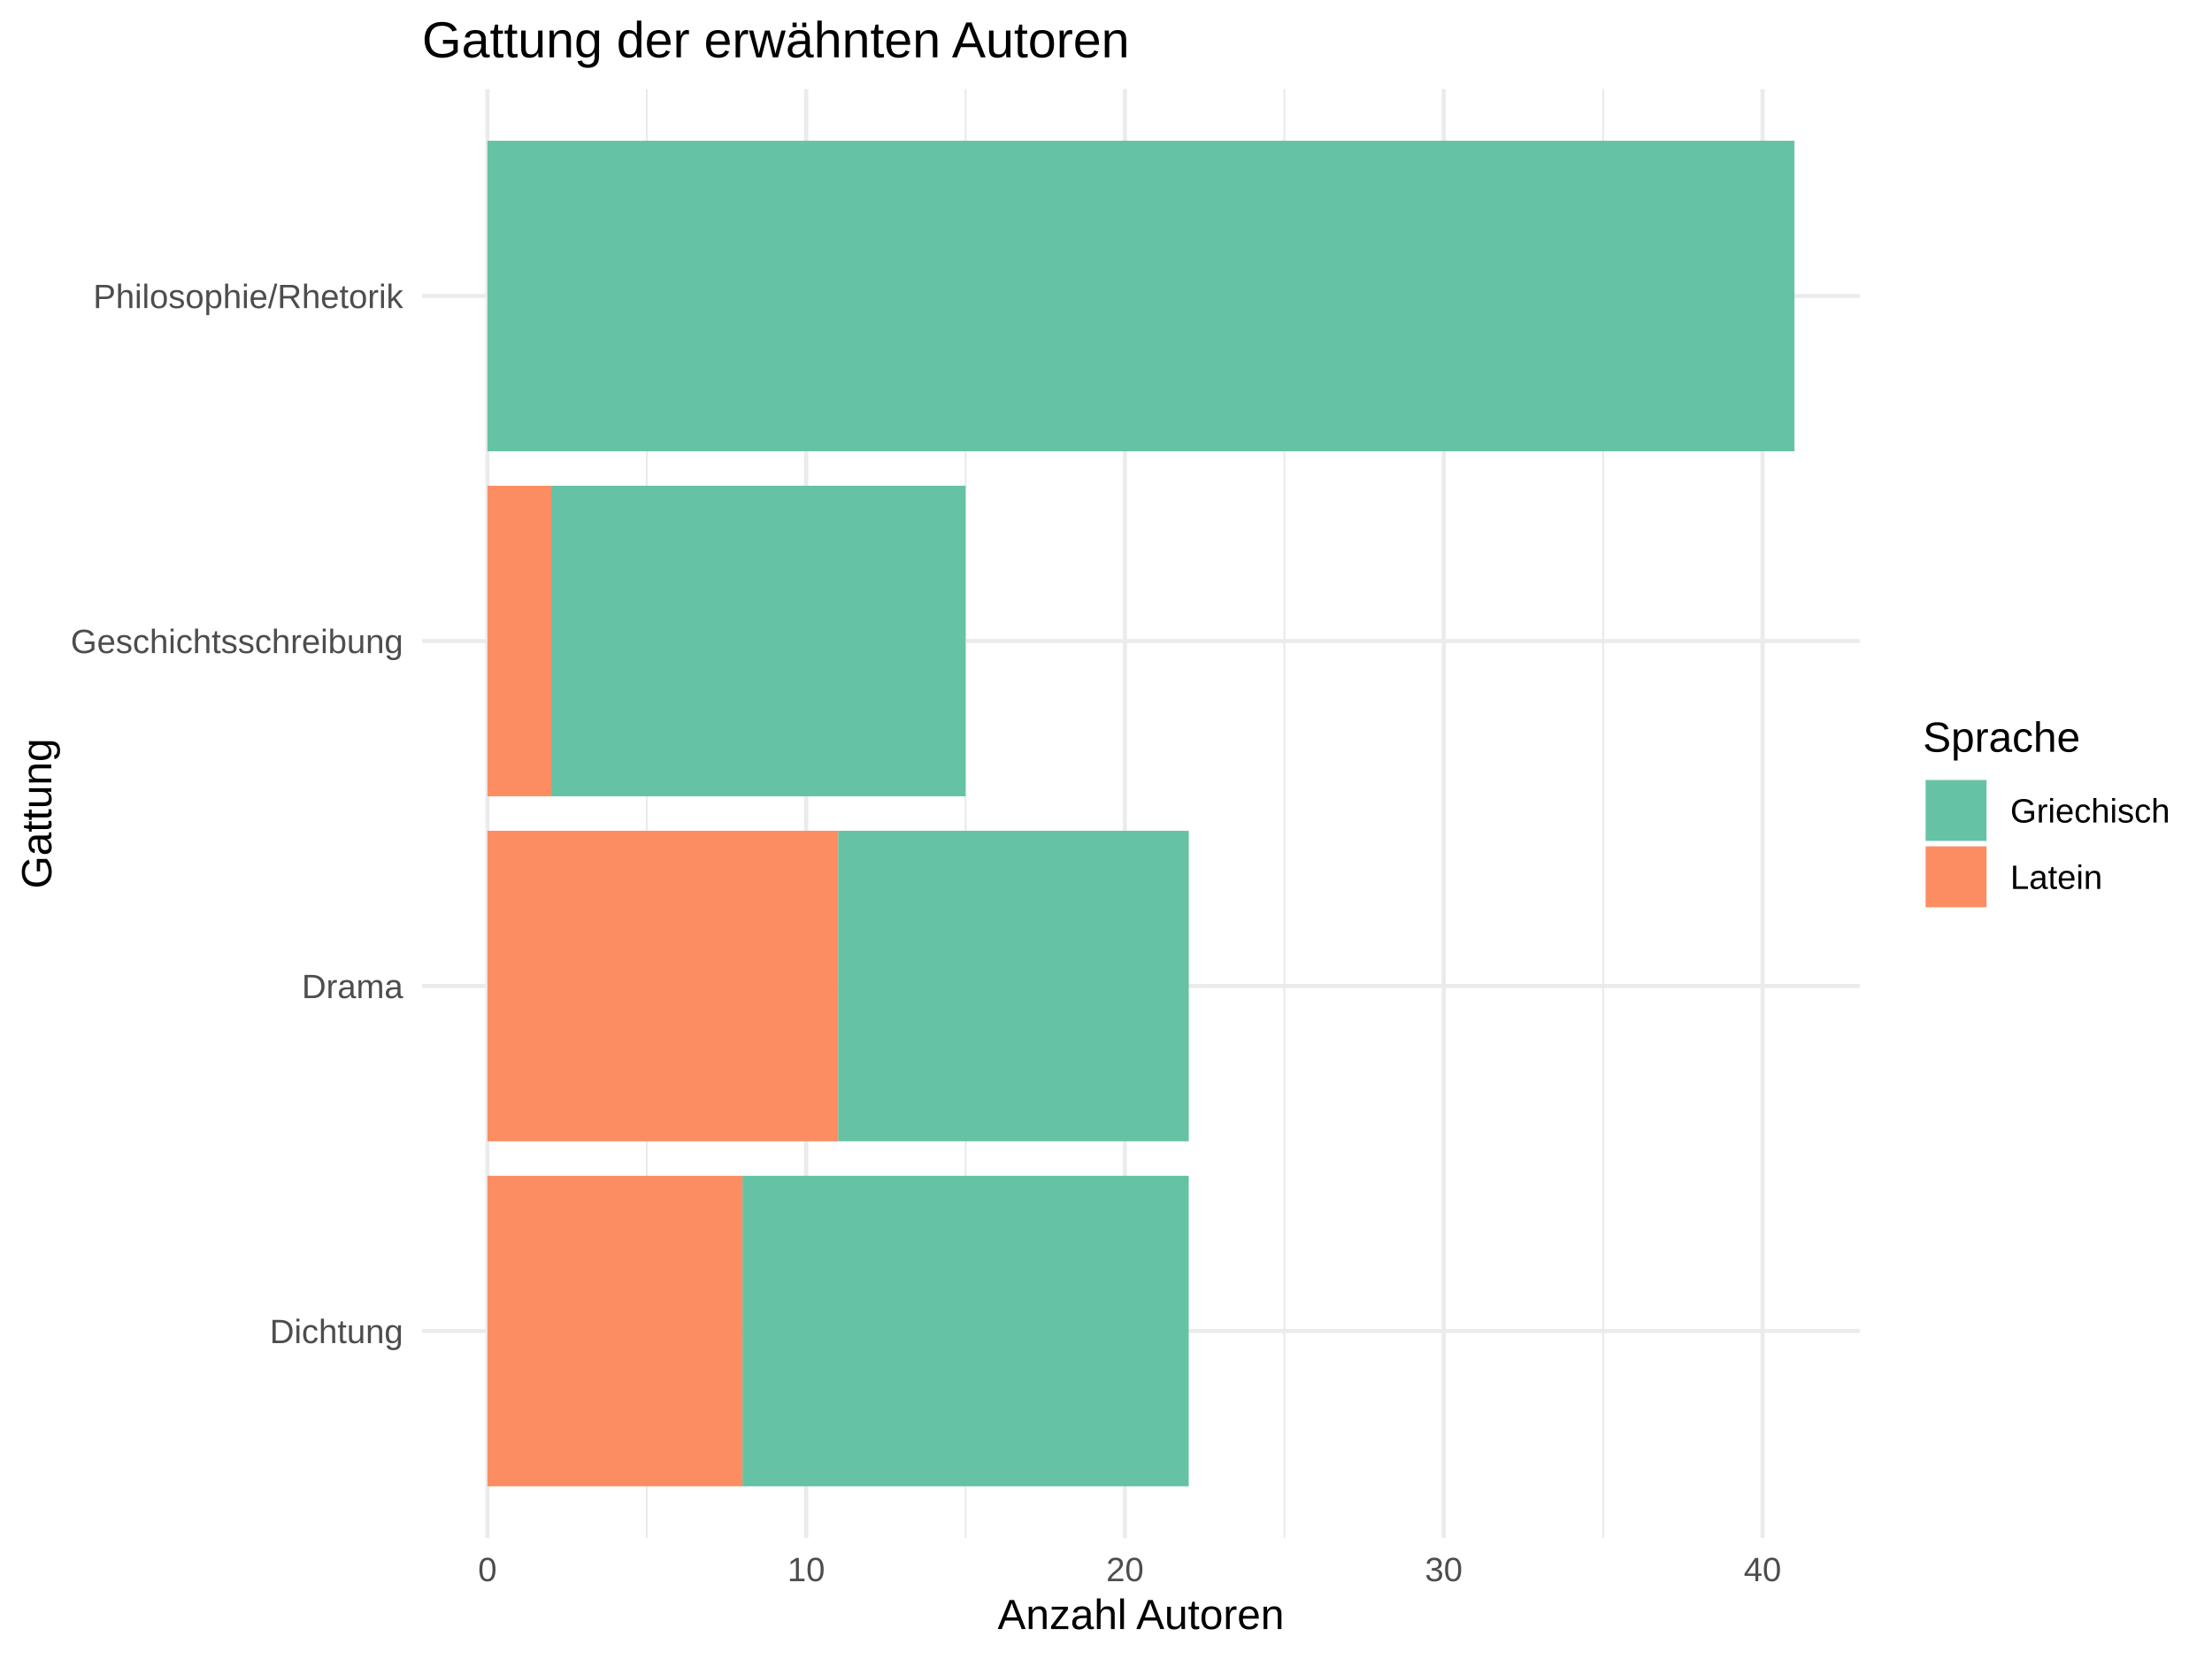
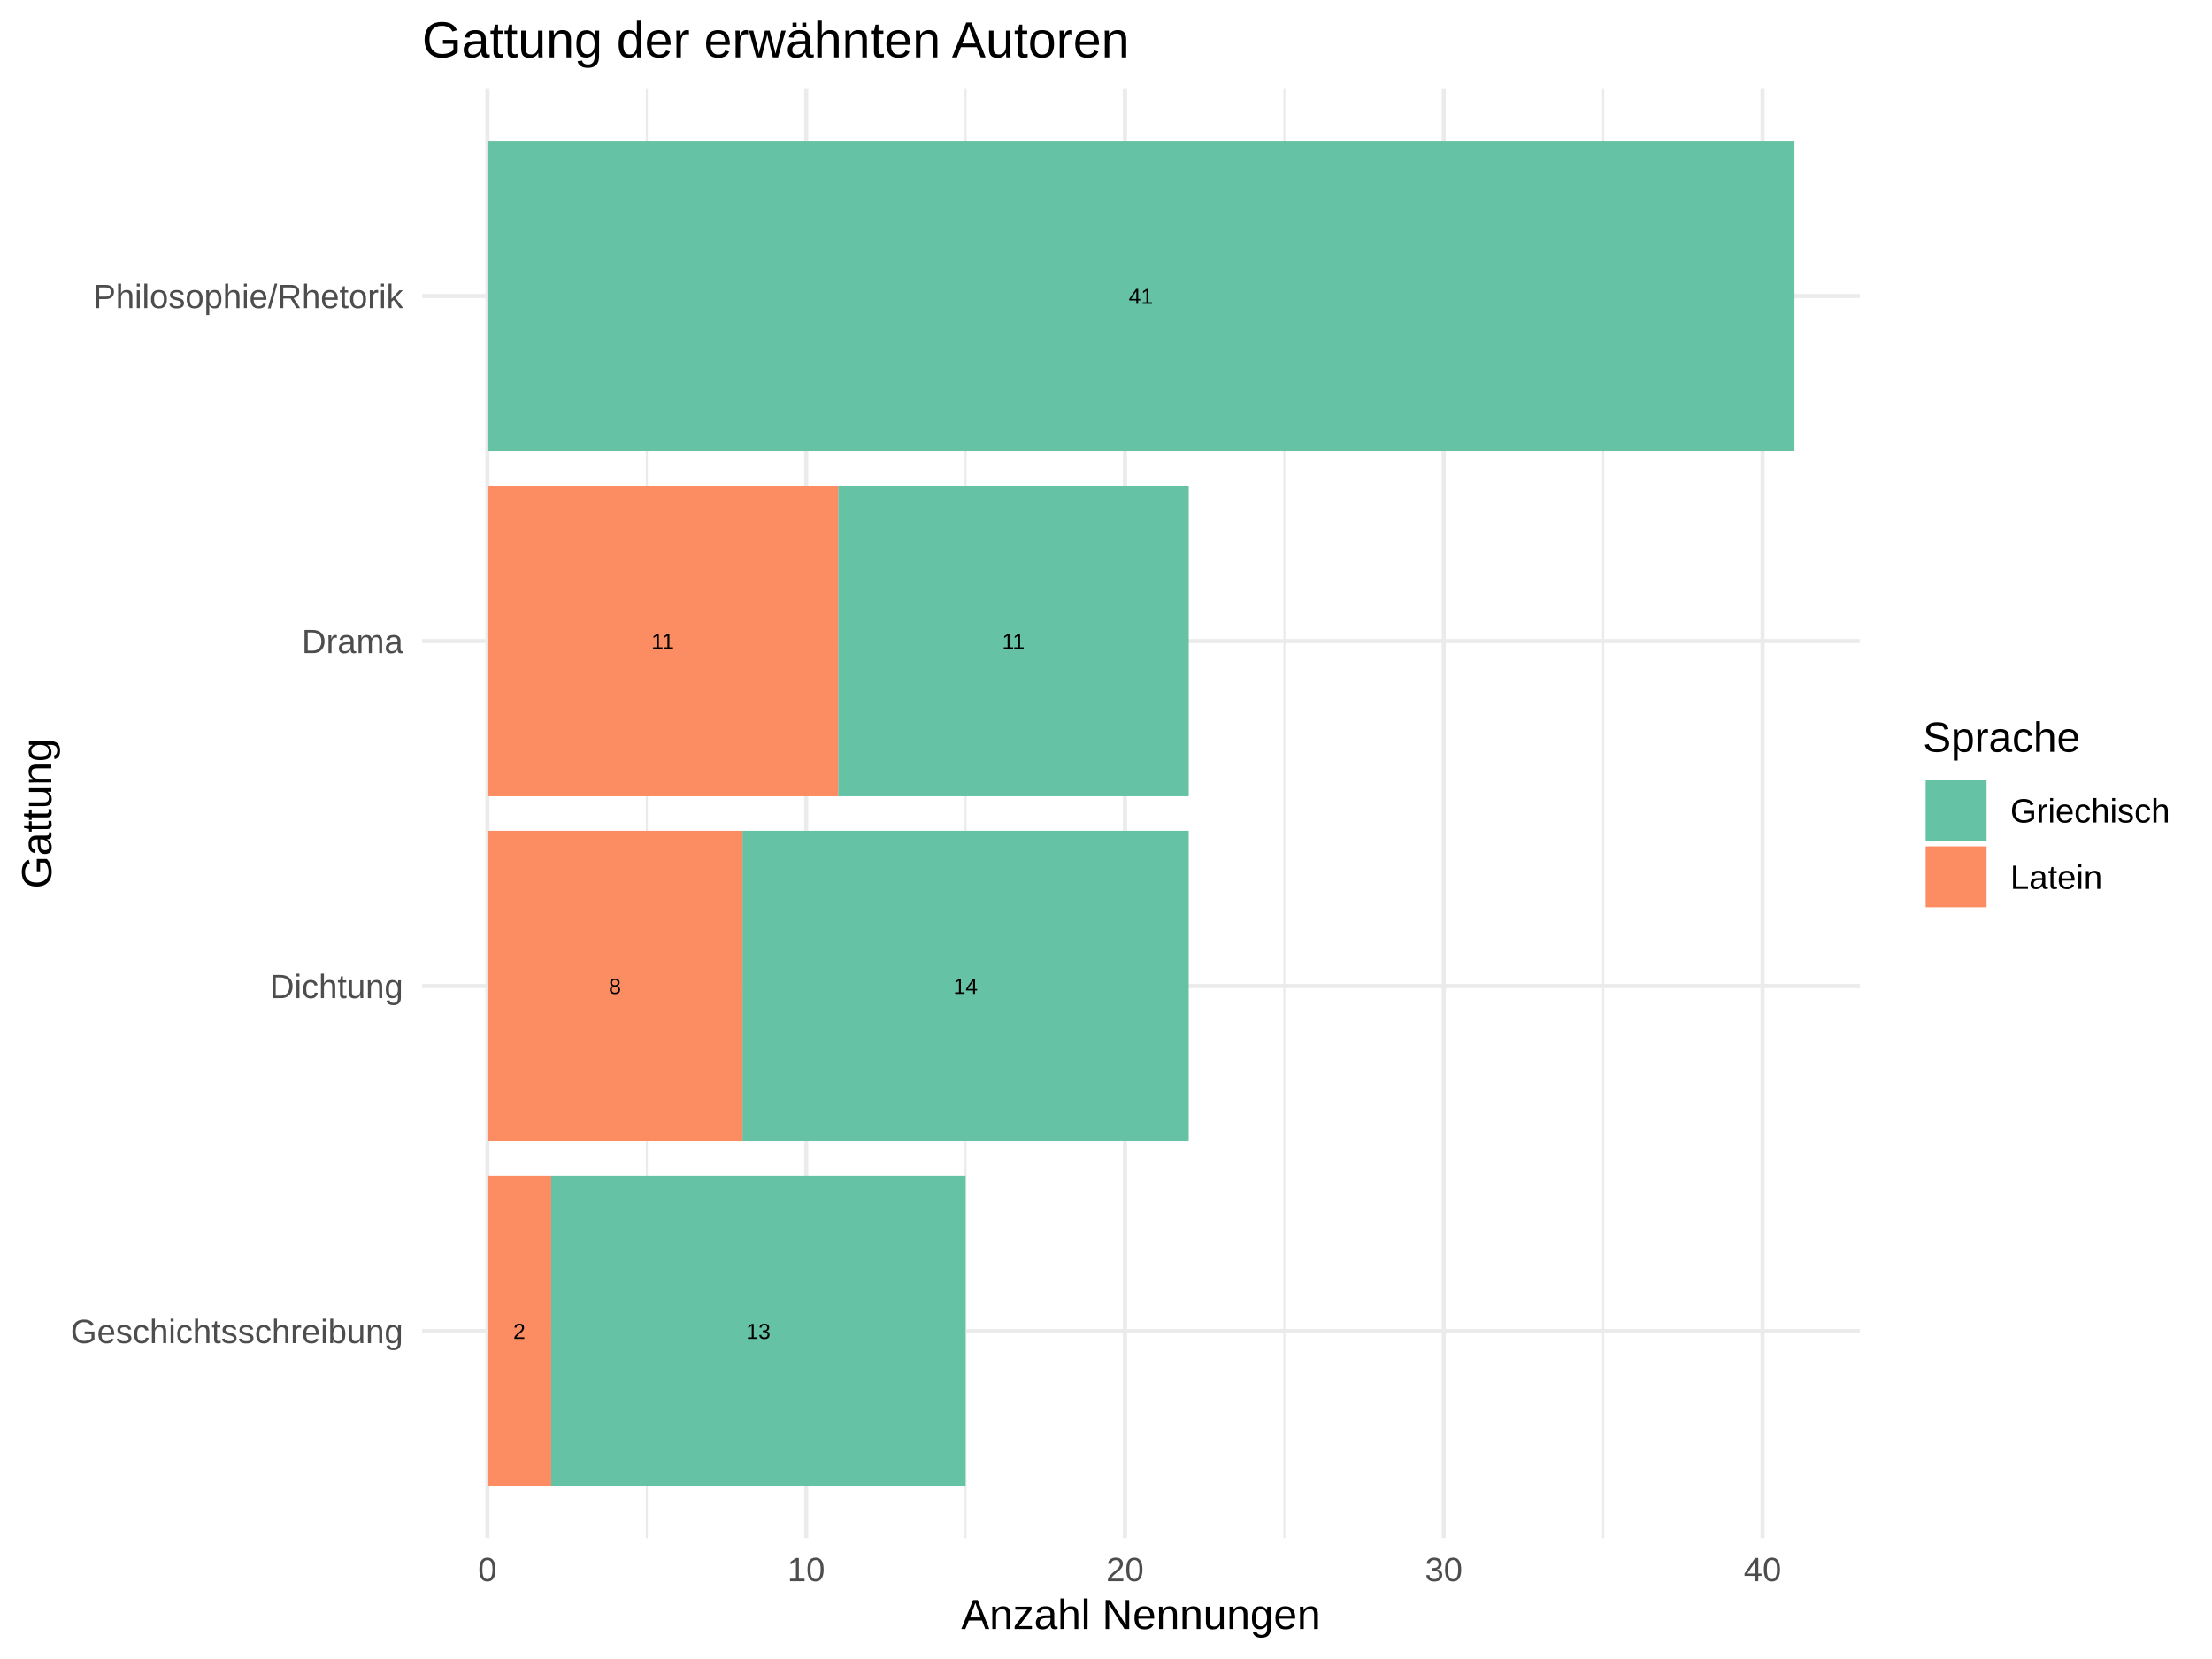
<svg xmlns="http://www.w3.org/2000/svg" width="576.00pt" height="432.00pt" viewBox="0 0 576.00 432.00">
  <g class="svglite">
    <defs>
      <style type="text/css">
    .svglite line, .svglite polyline, .svglite polygon, .svglite path, .svglite rect, .svglite circle {
      fill: none;
      stroke: #000000;
      stroke-linecap: round;
      stroke-linejoin: round;
      stroke-miterlimit: 10.00;
    }
    .svglite text {
      white-space: pre;
    }
    .svglite g.glyphgroup path {
      fill: inherit;
      stroke: none;
    }
  </style>
    </defs>
    <rect width="100%" height="100%" style="stroke: none; fill: #FFFFFF;" />
    <defs>
      <clipPath id="cpMC4wMHw1NzYuMDB8MC4wMHw0MzIuMDA=">
        <rect x="0.00" y="0.00" width="576.00" height="432.00" />
      </clipPath>
    </defs>
    <g clip-path="url(#cpMC4wMHw1NzYuMDB8MC4wMHw0MzIuMDA=)">
      <rect x="0.00" y="0" width="576.00" height="432.00" style="stroke-width: 1.07; stroke: none; fill: #FFFFFF;" />
    </g>
    <defs>
      <clipPath id="cpMTA5LjkxfDQ4NC4yOHwyMy4xOHw0MDAuNTA=">
        <rect x="109.91" y="23.18" width="374.37" height="377.33" />
      </clipPath>
    </defs>
    <g clip-path="url(#cpMTA5LjkxfDQ4NC4yOHwyMy4xOHw0MDAuNTA=)">
      <polyline points="168.43,400.50 168.43,23.18 " style="stroke-width: 0.53; stroke: #EBEBEB; stroke-linecap: butt;" />
      <polyline points="251.44,400.50 251.44,23.18 " style="stroke-width: 0.53; stroke: #EBEBEB; stroke-linecap: butt;" />
      <polyline points="334.45,400.50 334.45,23.18 " style="stroke-width: 0.53; stroke: #EBEBEB; stroke-linecap: butt;" />
      <polyline points="417.46,400.50 417.46,23.18 " style="stroke-width: 0.53; stroke: #EBEBEB; stroke-linecap: butt;" />
      <polyline points="109.91,346.60 484.28,346.60 " style="stroke-width: 1.07; stroke: #EBEBEB; stroke-linecap: butt;" />
      <polyline points="109.91,256.76 484.28,256.76 " style="stroke-width: 1.07; stroke: #EBEBEB; stroke-linecap: butt;" />
      <polyline points="109.91,166.92 484.28,166.92 " style="stroke-width: 1.07; stroke: #EBEBEB; stroke-linecap: butt;" />
      <polyline points="109.91,77.08 484.28,77.08 " style="stroke-width: 1.07; stroke: #EBEBEB; stroke-linecap: butt;" />
      <polyline points="126.93,400.50 126.93,23.18 " style="stroke-width: 1.07; stroke: #EBEBEB; stroke-linecap: butt;" />
      <polyline points="209.93,400.50 209.93,23.18 " style="stroke-width: 1.07; stroke: #EBEBEB; stroke-linecap: butt;" />
      <polyline points="292.94,400.50 292.94,23.18 " style="stroke-width: 1.07; stroke: #EBEBEB; stroke-linecap: butt;" />
      <polyline points="375.95,400.50 375.95,23.18 " style="stroke-width: 1.07; stroke: #EBEBEB; stroke-linecap: butt;" />
      <polyline points="458.96,400.50 458.96,23.18 " style="stroke-width: 1.07; stroke: #EBEBEB; stroke-linecap: butt;" />
-       <rect x="193.33" y="306.17" width="116.21" height="80.86" style="stroke-width: 1.07; stroke: none; stroke-linecap: butt; stroke-linejoin: miter; fill: #66C2A5;" />
-       <rect x="126.93" y="306.17" width="66.41" height="80.86" style="stroke-width: 1.07; stroke: none; stroke-linecap: butt; stroke-linejoin: miter; fill: #FC8D62;" />
-       <rect x="218.24" y="216.33" width="91.31" height="80.86" style="stroke-width: 1.07; stroke: none; stroke-linecap: butt; stroke-linejoin: miter; fill: #66C2A5;" />
-       <rect x="126.93" y="216.33" width="91.31" height="80.86" style="stroke-width: 1.07; stroke: none; stroke-linecap: butt; stroke-linejoin: miter; fill: #FC8D62;" />
-       <rect x="143.53" y="126.49" width="107.91" height="80.86" style="stroke-width: 1.07; stroke: none; stroke-linecap: butt; stroke-linejoin: miter; fill: #66C2A5;" />
-       <rect x="126.93" y="126.49" width="16.60" height="80.86" style="stroke-width: 1.07; stroke: none; stroke-linecap: butt; stroke-linejoin: miter; fill: #FC8D62;" />
+       <rect x="193.33" y="216.33" width="116.21" height="80.86" style="stroke-width: 1.07; stroke: none; stroke-linecap: butt; stroke-linejoin: miter; fill: #66C2A5;" />
+       <rect x="126.93" y="216.33" width="66.41" height="80.86" style="stroke-width: 1.07; stroke: none; stroke-linecap: butt; stroke-linejoin: miter; fill: #FC8D62;" />
+       <rect x="218.24" y="126.49" width="91.31" height="80.86" style="stroke-width: 1.07; stroke: none; stroke-linecap: butt; stroke-linejoin: miter; fill: #66C2A5;" />
+       <rect x="126.93" y="126.49" width="91.31" height="80.86" style="stroke-width: 1.07; stroke: none; stroke-linecap: butt; stroke-linejoin: miter; fill: #FC8D62;" />
+       <rect x="143.53" y="306.17" width="107.91" height="80.86" style="stroke-width: 1.07; stroke: none; stroke-linecap: butt; stroke-linejoin: miter; fill: #66C2A5;" />
+       <rect x="126.93" y="306.17" width="16.60" height="80.86" style="stroke-width: 1.07; stroke: none; stroke-linecap: butt; stroke-linejoin: miter; fill: #FC8D62;" />
      <rect x="126.93" y="36.65" width="340.34" height="80.86" style="stroke-width: 1.07; stroke: none; stroke-linecap: butt; stroke-linejoin: miter; fill: #66C2A5;" />
+       <text x="251.44" y="258.80" text-anchor="middle" style="font-size: 5.69px; font-family: &quot;Arial&quot;;" textLength="6.31px" lengthAdjust="spacingAndGlyphs">14</text>
+       <text x="160.13" y="258.80" text-anchor="middle" style="font-size: 5.69px; font-family: &quot;Arial&quot;;" textLength="3.16px" lengthAdjust="spacingAndGlyphs">8</text>
+       <text x="263.89" y="168.96" text-anchor="middle" style="font-size: 5.69px; font-family: &quot;Arial&quot;;" textLength="5.89px" lengthAdjust="spacingAndGlyphs">11</text>
+       <text x="172.58" y="168.96" text-anchor="middle" style="font-size: 5.69px; font-family: &quot;Arial&quot;;" textLength="5.89px" lengthAdjust="spacingAndGlyphs">11</text>
+       <text x="197.48" y="348.64" text-anchor="middle" style="font-size: 5.69px; font-family: &quot;Arial&quot;;" textLength="6.31px" lengthAdjust="spacingAndGlyphs">13</text>
+       <text x="135.23" y="348.64" text-anchor="middle" style="font-size: 5.69px; font-family: &quot;Arial&quot;;" textLength="3.16px" lengthAdjust="spacingAndGlyphs">2</text>
+       <text x="297.09" y="79.12" text-anchor="middle" style="font-size: 5.69px; font-family: &quot;Arial&quot;;" textLength="6.31px" lengthAdjust="spacingAndGlyphs">41</text>
    </g>
    <g clip-path="url(#cpMC4wMHw1NzYuMDB8MC4wMHw0MzIuMDA=)">
-       <text x="104.98" y="349.75" text-anchor="end" style="font-size: 8.80px;fill: #4D4D4D; font-family: &quot;Arial&quot;;" textLength="34.72px" lengthAdjust="spacingAndGlyphs">Dichtung</text>
-       <text x="104.98" y="259.91" text-anchor="end" style="font-size: 8.80px;fill: #4D4D4D; font-family: &quot;Arial&quot;;" textLength="26.39px" lengthAdjust="spacingAndGlyphs">Drama</text>
-       <text x="104.98" y="170.07" text-anchor="end" style="font-size: 8.80px;fill: #4D4D4D; font-family: &quot;Arial&quot;;" textLength="86.56px" lengthAdjust="spacingAndGlyphs">Geschichtsschreibung</text>
+       <text x="104.98" y="349.75" text-anchor="end" style="font-size: 8.80px;fill: #4D4D4D; font-family: &quot;Arial&quot;;" textLength="86.56px" lengthAdjust="spacingAndGlyphs">Geschichtsschreibung</text>
+       <text x="104.98" y="259.91" text-anchor="end" style="font-size: 8.80px;fill: #4D4D4D; font-family: &quot;Arial&quot;;" textLength="34.72px" lengthAdjust="spacingAndGlyphs">Dichtung</text>
+       <text x="104.98" y="170.07" text-anchor="end" style="font-size: 8.80px;fill: #4D4D4D; font-family: &quot;Arial&quot;;" textLength="26.39px" lengthAdjust="spacingAndGlyphs">Drama</text>
      <text x="104.98" y="80.23" text-anchor="end" style="font-size: 8.80px;fill: #4D4D4D; font-family: &quot;Arial&quot;;" textLength="80.67px" lengthAdjust="spacingAndGlyphs">Philosophie/Rhetorik</text>
      <text x="126.93" y="411.74" text-anchor="middle" style="font-size: 8.80px;fill: #4D4D4D; font-family: &quot;Arial&quot;;" textLength="4.89px" lengthAdjust="spacingAndGlyphs">0</text>
      <text x="209.93" y="411.74" text-anchor="middle" style="font-size: 8.80px;fill: #4D4D4D; font-family: &quot;Arial&quot;;" textLength="9.78px" lengthAdjust="spacingAndGlyphs">10</text>
      <text x="292.94" y="411.74" text-anchor="middle" style="font-size: 8.80px;fill: #4D4D4D; font-family: &quot;Arial&quot;;" textLength="9.78px" lengthAdjust="spacingAndGlyphs">20</text>
      <text x="375.95" y="411.74" text-anchor="middle" style="font-size: 8.80px;fill: #4D4D4D; font-family: &quot;Arial&quot;;" textLength="9.78px" lengthAdjust="spacingAndGlyphs">30</text>
      <text x="458.96" y="411.74" text-anchor="middle" style="font-size: 8.80px;fill: #4D4D4D; font-family: &quot;Arial&quot;;" textLength="9.78px" lengthAdjust="spacingAndGlyphs">40</text>
-       <text x="297.09" y="424.20" text-anchor="middle" style="font-size: 11.00px; font-family: &quot;Arial&quot;;" textLength="74.67px" lengthAdjust="spacingAndGlyphs">Anzahl Autoren</text>
+       <text x="297.09" y="424.20" text-anchor="middle" style="font-size: 11.00px; font-family: &quot;Arial&quot;;" textLength="93.66px" lengthAdjust="spacingAndGlyphs">Anzahl Nennungen</text>
      <text transform="translate(13.36,211.84) rotate(-90)" text-anchor="middle" style="font-size: 11.00px; font-family: &quot;Arial&quot;;" textLength="39.19px" lengthAdjust="spacingAndGlyphs">Gattung</text>
      <text x="500.72" y="195.76" style="font-size: 11.00px; font-family: &quot;Arial&quot;;" textLength="41.00px" lengthAdjust="spacingAndGlyphs">Sprache</text>
      <rect x="501.43" y="203.11" width="15.86" height="15.86" style="stroke-width: 1.07; stroke: none; stroke-linecap: butt; stroke-linejoin: miter; fill: #66C2A5;" />
      <rect x="501.43" y="220.39" width="15.86" height="15.86" style="stroke-width: 1.07; stroke: none; stroke-linecap: butt; stroke-linejoin: miter; fill: #FC8D62;" />
      <text x="523.48" y="214.19" style="font-size: 8.80px; font-family: &quot;Arial&quot;;" textLength="41.56px" lengthAdjust="spacingAndGlyphs">Griechisch</text>
      <text x="523.48" y="231.47" style="font-size: 8.80px; font-family: &quot;Arial&quot;;" textLength="23.95px" lengthAdjust="spacingAndGlyphs">Latein</text>
      <text x="109.91" y="14.93" style="font-size: 13.20px; font-family: &quot;Arial&quot;;" textLength="183.86px" lengthAdjust="spacingAndGlyphs">Gattung der erwähnten Autoren</text>
    </g>
  </g>
</svg>
